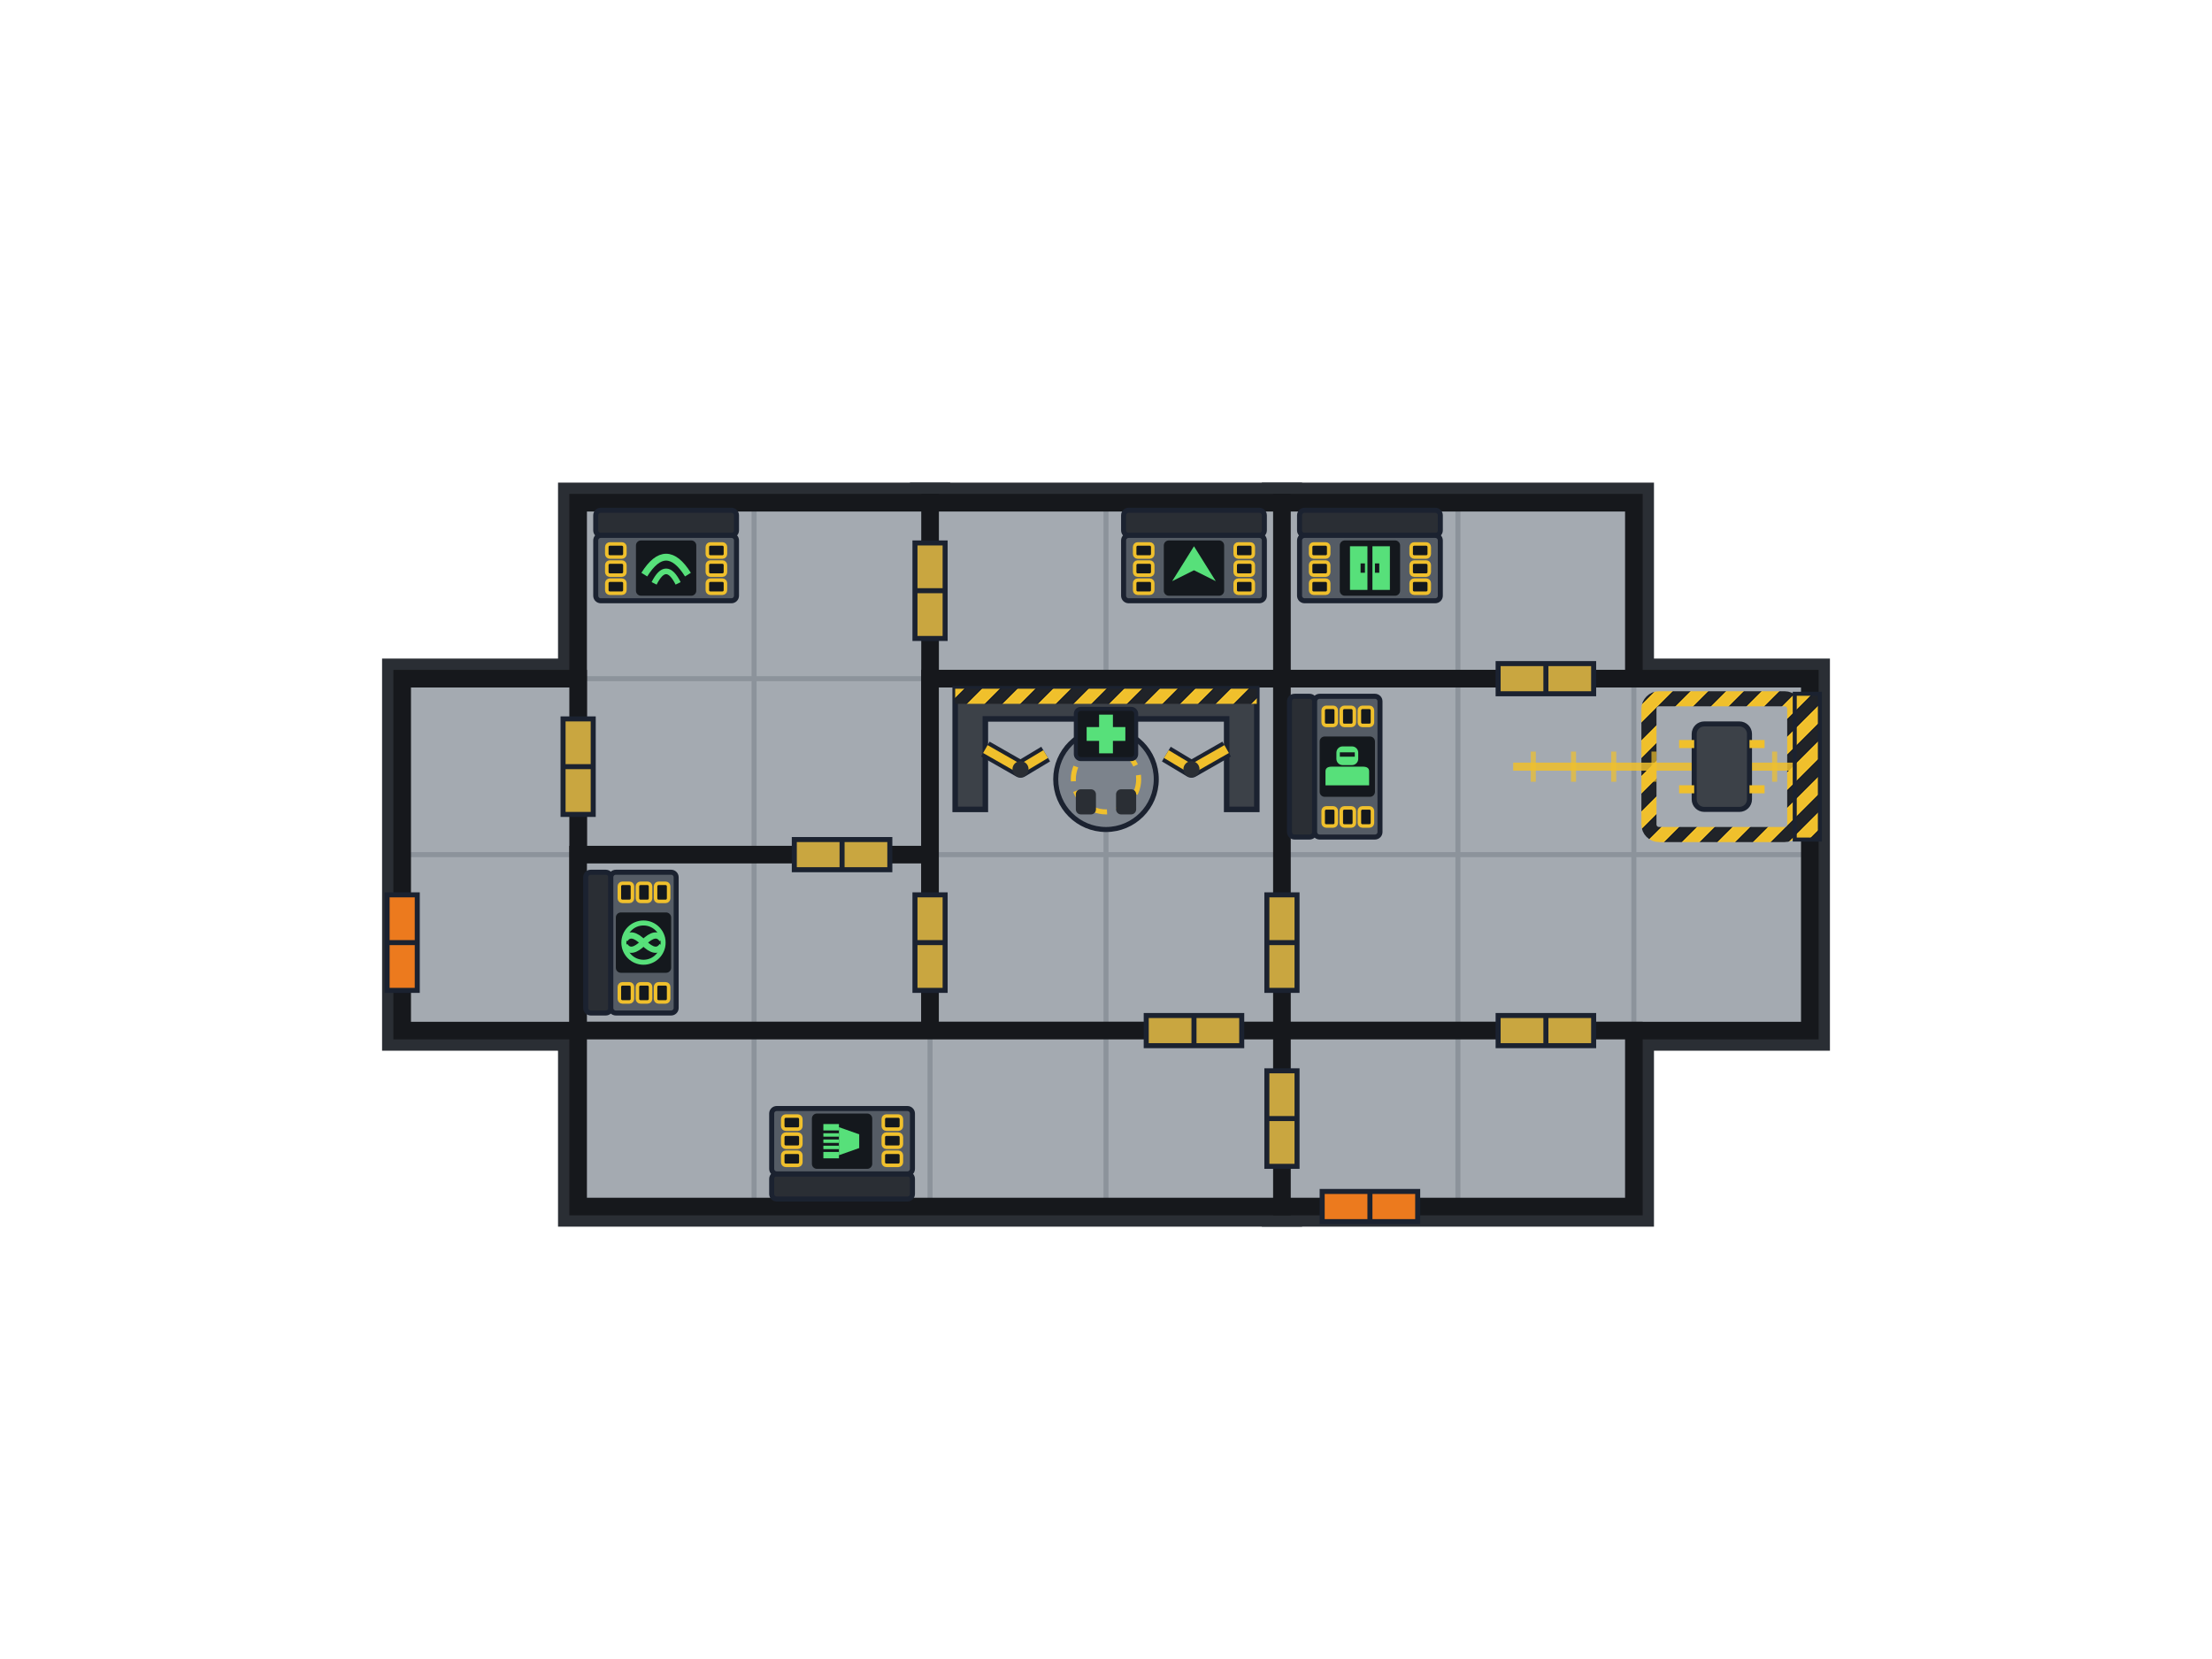
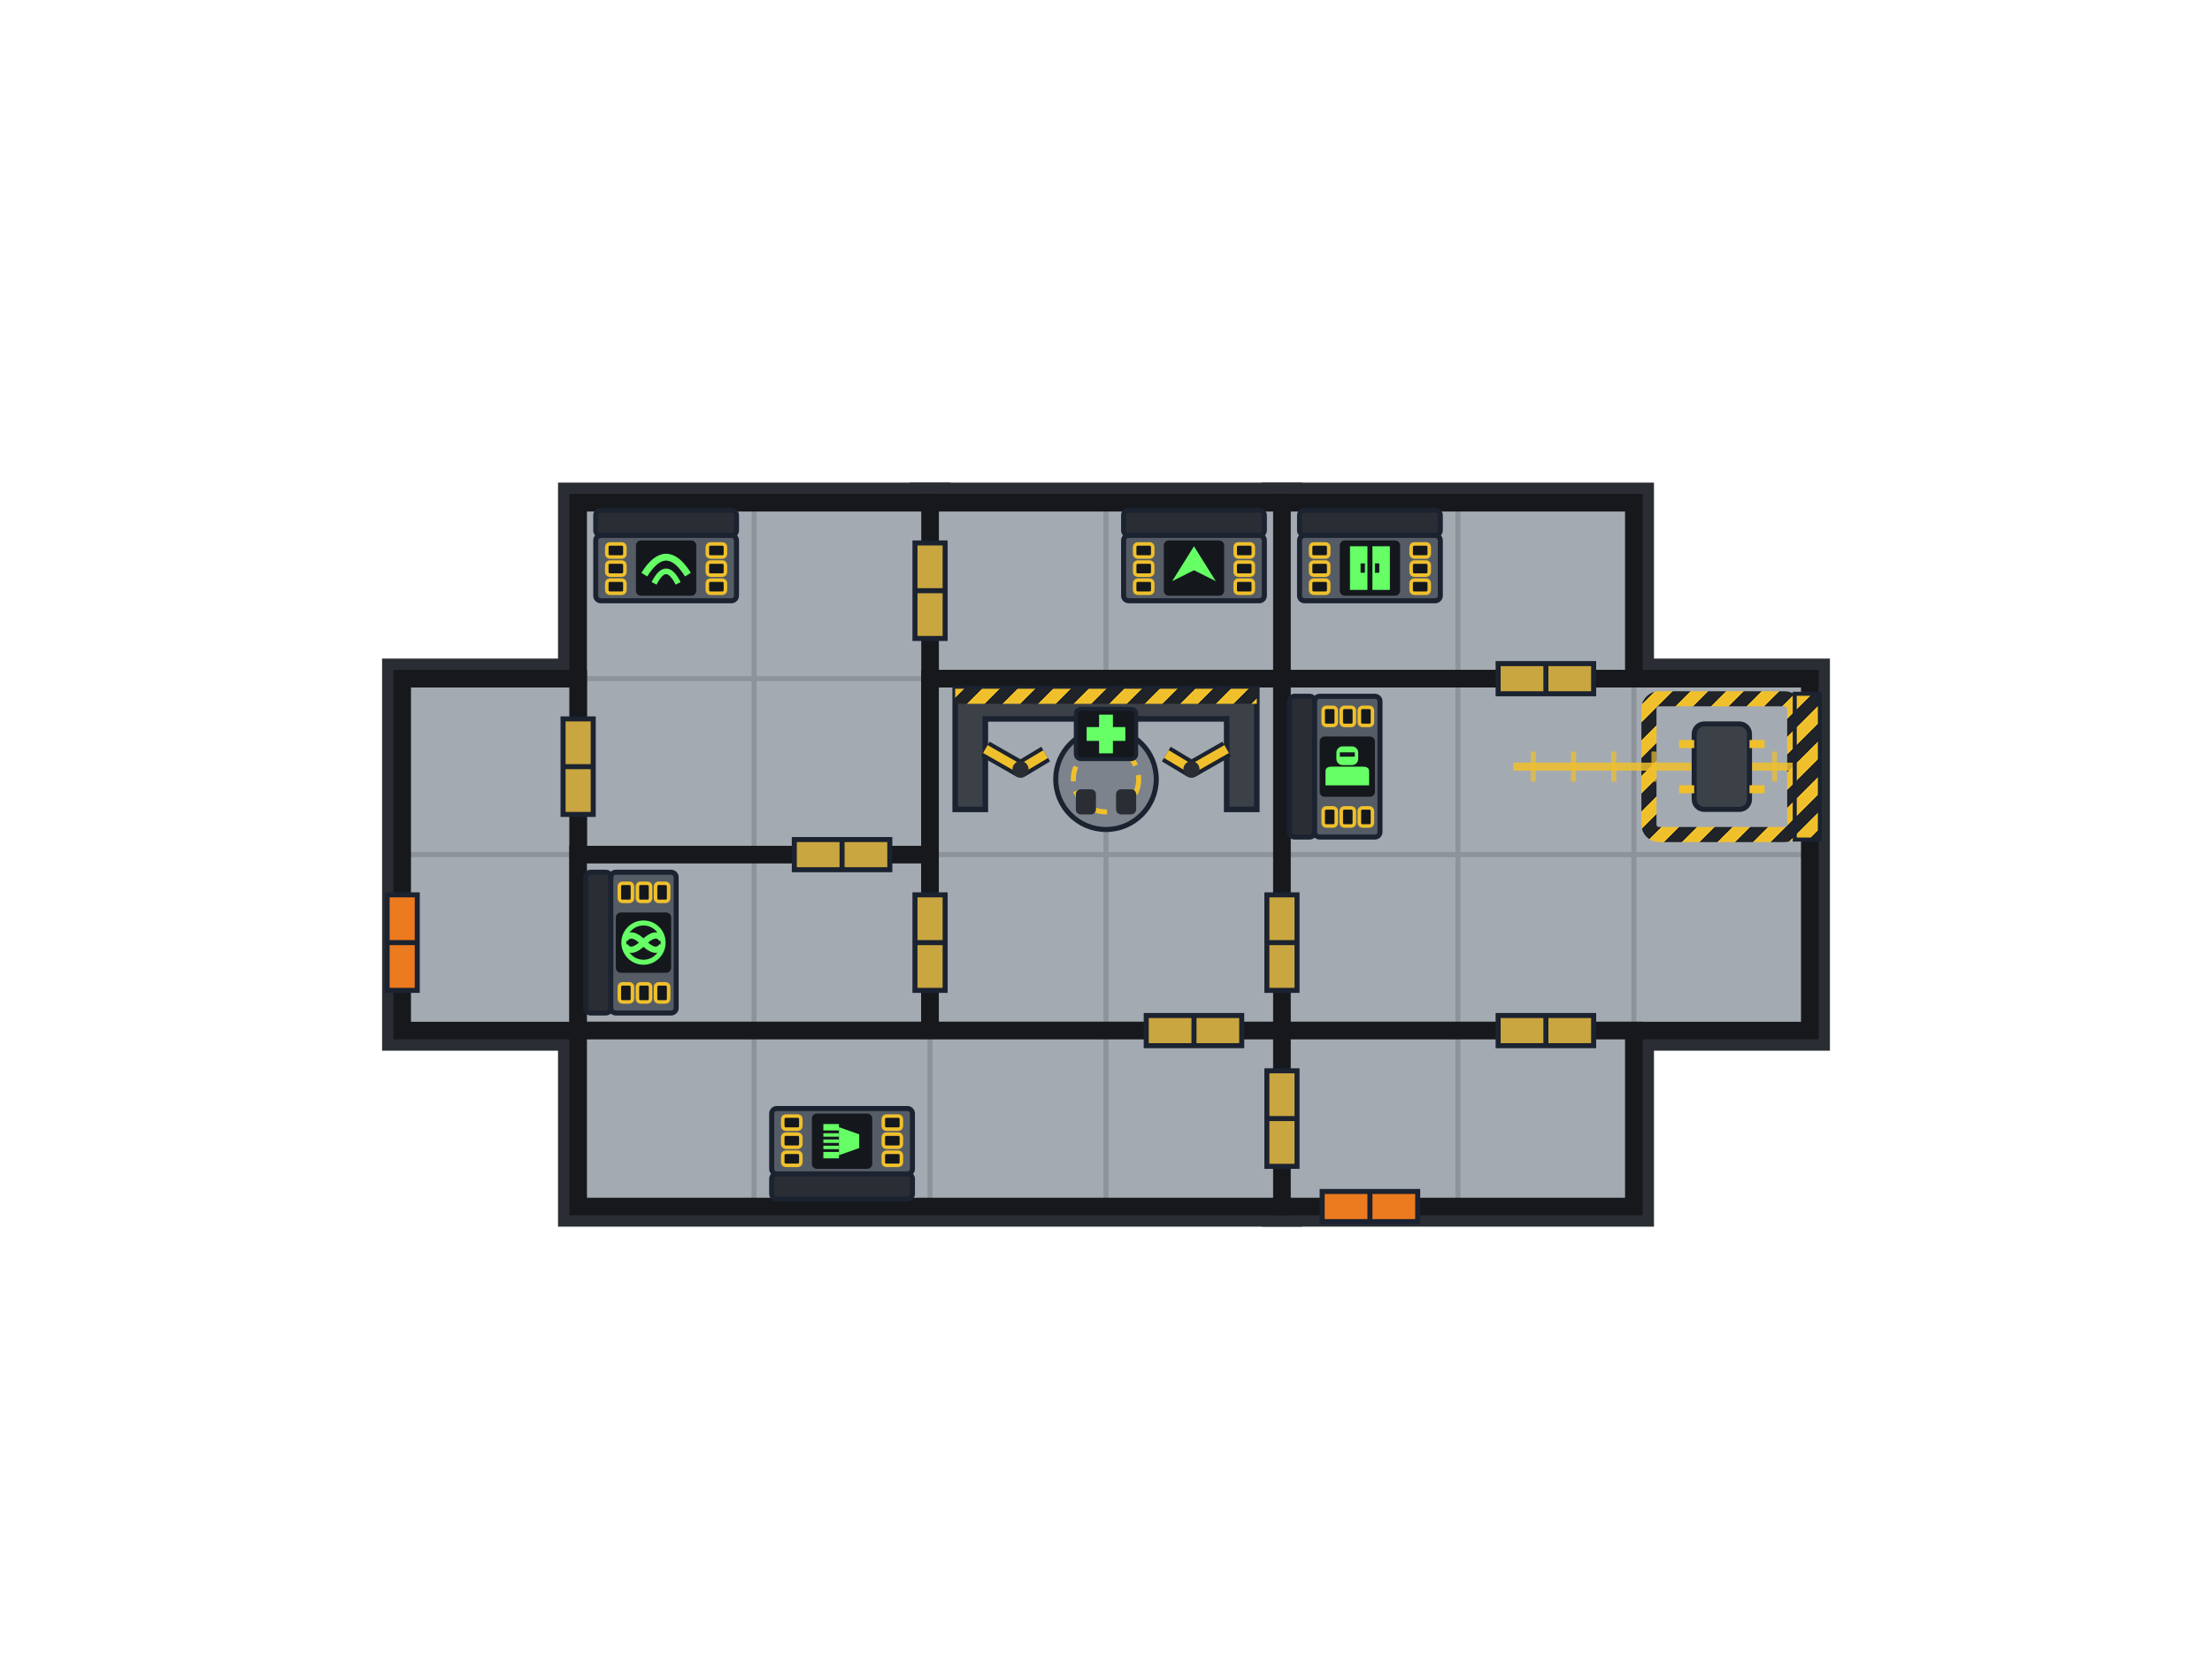
<svg xmlns="http://www.w3.org/2000/svg" viewBox="0 0 440 330" width="440" height="330">
  <defs>
    <pattern id="mf-hz" width="5" height="5" patternUnits="userSpaceOnUse" patternTransform="rotate(45)">
      <rect width="5" height="5" fill="#202328" />
      <rect width="2.5" height="5" fill="#f0c02c" />
    </pattern>
  </defs>
  <rect x="181.0" y="96" width="78" height="43" fill="#2a2e34" />
  <rect x="111.0" y="96" width="78" height="78" fill="#2a2e34" />
  <rect x="251.0" y="96" width="78" height="43" fill="#2a2e34" />
  <rect x="76.0" y="131" width="43" height="78" fill="#2a2e34" />
  <rect x="111.0" y="166" width="78" height="43" fill="#2a2e34" />
  <rect x="181.0" y="131" width="78" height="78" fill="#2a2e34" />
  <rect x="251.0" y="131" width="113" height="78" fill="#2a2e34" />
  <rect x="111.0" y="201" width="148" height="43" fill="#2a2e34" />
  <rect x="251.0" y="201" width="78" height="43" fill="#2a2e34" />
  <rect x="185.0" y="100" width="70" height="35" fill="#a4aab1" />
  <line x1="220.0" y1="100" x2="220.0" y2="135" stroke="#8c939b" />
  <rect x="185.0" y="100" width="70" height="35" fill="none" stroke="#16181c" stroke-width="3.5" />
  <rect x="115.0" y="100" width="70" height="70" fill="#a4aab1" />
  <line x1="150.0" y1="100" x2="150.0" y2="170" stroke="#8c939b" />
  <line x1="115.0" y1="135" x2="185.0" y2="135" stroke="#8c939b" />
  <rect x="115.0" y="100" width="70" height="70" fill="none" stroke="#16181c" stroke-width="3.5" />
  <rect x="255.0" y="100" width="70" height="35" fill="#a4aab1" />
  <line x1="290.0" y1="100" x2="290.0" y2="135" stroke="#8c939b" />
  <rect x="255.0" y="100" width="70" height="35" fill="none" stroke="#16181c" stroke-width="3.5" />
  <rect x="80.0" y="135" width="35" height="70" fill="#a4aab1" />
  <line x1="80.0" y1="170" x2="115.0" y2="170" stroke="#8c939b" />
  <rect x="80.0" y="135" width="35" height="70" fill="none" stroke="#16181c" stroke-width="3.5" />
  <rect x="115.0" y="170" width="70" height="35" fill="#a4aab1" />
  <line x1="150.0" y1="170" x2="150.0" y2="205" stroke="#8c939b" />
  <rect x="115.0" y="170" width="70" height="35" fill="none" stroke="#16181c" stroke-width="3.5" />
  <rect x="185.0" y="135" width="70" height="70" fill="#a4aab1" />
  <line x1="220.0" y1="135" x2="220.0" y2="205" stroke="#8c939b" />
  <line x1="185.0" y1="170" x2="255.0" y2="170" stroke="#8c939b" />
  <rect x="185.0" y="135" width="70" height="70" fill="none" stroke="#16181c" stroke-width="3.5" />
  <rect x="255.0" y="135" width="105" height="70" fill="#a4aab1" />
  <line x1="290.0" y1="135" x2="290.0" y2="205" stroke="#8c939b" />
  <line x1="325.0" y1="135" x2="325.0" y2="205" stroke="#8c939b" />
  <line x1="255.0" y1="170" x2="360.0" y2="170" stroke="#8c939b" />
  <rect x="255.0" y="135" width="105" height="70" fill="none" stroke="#16181c" stroke-width="3.5" />
  <rect x="115.0" y="205" width="140" height="35" fill="#a4aab1" />
  <line x1="150.0" y1="205" x2="150.0" y2="240" stroke="#8c939b" />
  <line x1="185.0" y1="205" x2="185.0" y2="240" stroke="#8c939b" />
  <line x1="220.0" y1="205" x2="220.0" y2="240" stroke="#8c939b" />
  <rect x="115.0" y="205" width="140" height="35" fill="none" stroke="#16181c" stroke-width="3.5" />
  <rect x="255.0" y="205" width="70" height="35" fill="#a4aab1" />
  <line x1="290.0" y1="205" x2="290.0" y2="240" stroke="#8c939b" />
  <rect x="255.0" y="205" width="70" height="35" fill="none" stroke="#16181c" stroke-width="3.5" />
  <rect x="182.0" y="108" width="6" height="19" fill="#c9a640" stroke="#1b2230" stroke-width="1" />
  <line x1="182.0" y1="117.5" x2="188.0" y2="117.5" stroke="#1b2230" stroke-width="1" />
  <rect x="112.0" y="143" width="6" height="19" fill="#c9a640" stroke="#1b2230" stroke-width="1" />
  <line x1="112.0" y1="152.5" x2="118.0" y2="152.5" stroke="#1b2230" stroke-width="1" />
  <rect x="158.0" y="167" width="19" height="6" fill="#c9a640" stroke="#1b2230" stroke-width="1" />
  <line x1="167.5" y1="167" x2="167.5" y2="173" stroke="#1b2230" stroke-width="1" />
  <rect x="182.0" y="178" width="6" height="19" fill="#c9a640" stroke="#1b2230" stroke-width="1" />
  <line x1="182.0" y1="187.5" x2="188.0" y2="187.5" stroke="#1b2230" stroke-width="1" />
  <rect x="228.0" y="202" width="19" height="6" fill="#c9a640" stroke="#1b2230" stroke-width="1" />
  <line x1="237.5" y1="202" x2="237.5" y2="208" stroke="#1b2230" stroke-width="1" />
  <rect x="252.0" y="178" width="6" height="19" fill="#c9a640" stroke="#1b2230" stroke-width="1" />
  <line x1="252.0" y1="187.5" x2="258.0" y2="187.5" stroke="#1b2230" stroke-width="1" />
  <rect x="298.0" y="132" width="19" height="6" fill="#c9a640" stroke="#1b2230" stroke-width="1" />
  <line x1="307.5" y1="132" x2="307.5" y2="138" stroke="#1b2230" stroke-width="1" />
  <rect x="252.0" y="213" width="6" height="19" fill="#c9a640" stroke="#1b2230" stroke-width="1" />
  <line x1="252.0" y1="222.5" x2="258.0" y2="222.5" stroke="#1b2230" stroke-width="1" />
  <rect x="298.0" y="202" width="19" height="6" fill="#c9a640" stroke="#1b2230" stroke-width="1" />
  <line x1="307.5" y1="202" x2="307.5" y2="208" stroke="#1b2230" stroke-width="1" />
  <rect x="77.0" y="178" width="6" height="19" fill="#ec7a1e" stroke="#1b2230" stroke-width="1" />
  <line x1="77.0" y1="187.5" x2="83.0" y2="187.5" stroke="#1b2230" stroke-width="1" />
  <rect x="263.0" y="237" width="19" height="6" fill="#ec7a1e" stroke="#1b2230" stroke-width="1" />
  <line x1="272.5" y1="237" x2="272.5" y2="243" stroke="#1b2230" stroke-width="1" />
  <g class="system" data-name="Piloting" transform="rotate(0 237.5 117.5)">
    <rect x="223.5" y="101.5" width="28" height="5" rx="1" fill="#2a2e34" stroke="#1b2230" stroke-width="1" />
    <rect x="223.5" y="106.5" width="28" height="13" rx="1" fill="#555c65" stroke="#1b2230" stroke-width="1" />
    <rect x="231.5" y="107.5" width="12" height="11" rx="1" fill="#14181d" />
    <rect x="225.7" y="108.2" width="3.6" height="2.6" rx=".6" fill="#14181d" stroke="#f0c02c" stroke-width=".7" />
    <rect x="225.7" y="111.8" width="3.6" height="2.6" rx=".6" fill="#14181d" stroke="#f0c02c" stroke-width=".7" />
    <rect x="225.7" y="115.4" width="3.6" height="2.6" rx=".6" fill="#14181d" stroke="#f0c02c" stroke-width=".7" />
    <rect x="245.7" y="108.2" width="3.6" height="2.6" rx=".6" fill="#14181d" stroke="#f0c02c" stroke-width=".7" />
    <rect x="245.7" y="111.8" width="3.6" height="2.6" rx=".6" fill="#14181d" stroke="#f0c02c" stroke-width=".7" />
    <rect x="245.7" y="115.4" width="3.6" height="2.6" rx=".6" fill="#14181d" stroke="#f0c02c" stroke-width=".7" />
    <g transform="translate(237.5,113) scale(0.62) translate(-237.5,-113)">
-       <path d="M230.5,117.2 L237.5,106 L244.5,117.2 L237.5,113.7 Z" fill="#57e07a" />
+       <path d="M230.5,117.2 L237.5,106 L244.5,117.2 L237.5,113.7 Z" fill="#66ff66" />
    </g>
  </g>
  <g class="system" data-name="Shields" transform="rotate(0 132.5 117.5)">
    <rect x="118.5" y="101.5" width="28" height="5" rx="1" fill="#2a2e34" stroke="#1b2230" stroke-width="1" />
    <rect x="118.5" y="106.5" width="28" height="13" rx="1" fill="#555c65" stroke="#1b2230" stroke-width="1" />
    <rect x="126.5" y="107.5" width="12" height="11" rx="1" fill="#14181d" />
    <rect x="120.7" y="108.2" width="3.6" height="2.6" rx=".6" fill="#14181d" stroke="#f0c02c" stroke-width=".7" />
    <rect x="120.7" y="111.8" width="3.6" height="2.6" rx=".6" fill="#14181d" stroke="#f0c02c" stroke-width=".7" />
    <rect x="120.7" y="115.4" width="3.6" height="2.6" rx=".6" fill="#14181d" stroke="#f0c02c" stroke-width=".7" />
    <rect x="140.7" y="108.2" width="3.6" height="2.6" rx=".6" fill="#14181d" stroke="#f0c02c" stroke-width=".7" />
    <rect x="140.7" y="111.8" width="3.6" height="2.6" rx=".6" fill="#14181d" stroke="#f0c02c" stroke-width=".7" />
    <rect x="140.7" y="115.4" width="3.6" height="2.6" rx=".6" fill="#14181d" stroke="#f0c02c" stroke-width=".7" />
    <g transform="translate(132.5,113) scale(0.62) translate(-132.5,-113)">
-       <path d="M125.5,115.1 Q132.5,103.9 139.5,115.1" fill="none" stroke="#57e07a" stroke-width="2.2" />
-       <path d="M128.65,117.9 Q132.5,110.2 136.35,117.9" fill="none" stroke="#57e07a" stroke-width="1.8" />
+       <path d="M125.5,115.1 Q132.5,103.9 139.5,115.1" fill="none" stroke="#66ff66" stroke-width="2.2" />
+       <path d="M128.65,117.9 Q132.5,110.2 136.35,117.9" fill="none" stroke="#66ff66" stroke-width="1.8" />
    </g>
  </g>
  <g class="system" data-name="Doors" transform="rotate(0 272.5 117.5)">
    <rect x="258.5" y="101.5" width="28" height="5" rx="1" fill="#2a2e34" stroke="#1b2230" stroke-width="1" />
    <rect x="258.5" y="106.5" width="28" height="13" rx="1" fill="#555c65" stroke="#1b2230" stroke-width="1" />
    <rect x="266.5" y="107.5" width="12" height="11" rx="1" fill="#14181d" />
    <rect x="260.7" y="108.2" width="3.6" height="2.6" rx=".6" fill="#14181d" stroke="#f0c02c" stroke-width=".7" />
    <rect x="260.7" y="111.8" width="3.6" height="2.6" rx=".6" fill="#14181d" stroke="#f0c02c" stroke-width=".7" />
    <rect x="260.7" y="115.4" width="3.6" height="2.6" rx=".6" fill="#14181d" stroke="#f0c02c" stroke-width=".7" />
    <rect x="280.7" y="108.2" width="3.6" height="2.6" rx=".6" fill="#14181d" stroke="#f0c02c" stroke-width=".7" />
    <rect x="280.7" y="111.8" width="3.6" height="2.6" rx=".6" fill="#14181d" stroke="#f0c02c" stroke-width=".7" />
    <rect x="280.7" y="115.4" width="3.6" height="2.6" rx=".6" fill="#14181d" stroke="#f0c02c" stroke-width=".7" />
    <g transform="translate(272.5,113) scale(0.62) translate(-272.5,-113)">
-       <path d="M266.1,106 h5.6 v14 h-5.6 Z M269.5,111.5 h1.4 v3 h-1.4 Z" fill="#57e07a" fill-rule="evenodd" />
-       <path d="M273.3,106 h5.6 v14 h-5.6 Z M274.1,111.5 h1.4 v3 h-1.4 Z" fill="#57e07a" fill-rule="evenodd" />
+       <path d="M266.1,106 h5.6 v14 h-5.6 Z M269.5,111.5 h1.4 v3 h-1.4 Z" fill="#66ff66" fill-rule="evenodd" />
+       <path d="M273.3,106 h5.6 v14 h-5.6 Z M274.1,111.5 h1.4 v3 h-1.4 Z" fill="#66ff66" fill-rule="evenodd" />
    </g>
  </g>
  <g class="system" data-name="Life Support" transform="rotate(270 132.5 187.5)">
    <rect x="118.5" y="171.5" width="28" height="5" rx="1" fill="#2a2e34" stroke="#1b2230" stroke-width="1" />
    <rect x="118.5" y="176.5" width="28" height="13" rx="1" fill="#555c65" stroke="#1b2230" stroke-width="1" />
    <rect x="126.5" y="177.5" width="12" height="11" rx="1" fill="#14181d" />
    <rect x="120.7" y="178.2" width="3.6" height="2.6" rx=".6" fill="#14181d" stroke="#f0c02c" stroke-width=".7" />
    <rect x="120.7" y="181.8" width="3.6" height="2.6" rx=".6" fill="#14181d" stroke="#f0c02c" stroke-width=".7" />
    <rect x="120.7" y="185.4" width="3.6" height="2.6" rx=".6" fill="#14181d" stroke="#f0c02c" stroke-width=".7" />
    <rect x="140.7" y="178.2" width="3.6" height="2.6" rx=".6" fill="#14181d" stroke="#f0c02c" stroke-width=".7" />
    <rect x="140.7" y="181.8" width="3.6" height="2.6" rx=".6" fill="#14181d" stroke="#f0c02c" stroke-width=".7" />
    <rect x="140.7" y="185.4" width="3.6" height="2.6" rx=".6" fill="#14181d" stroke="#f0c02c" stroke-width=".7" />
    <g transform="rotate(-270 132.5 183)">
      <g transform="translate(132.5,183) scale(0.62) translate(-132.5,-183)">
-         <circle cx="132.5" cy="183" r="6.3" fill="none" stroke="#57e07a" stroke-width="1.6" />
-         <path d="M132.5,183 q4,-4 6,-1" fill="none" stroke="#57e07a" stroke-width="2" />
-         <path d="M132.5,183 q-4,4 -6,1" fill="none" stroke="#57e07a" stroke-width="2" />
-         <path d="M132.5,183 q4,4 6,1" fill="none" stroke="#57e07a" stroke-width="2" />
-         <path d="M132.5,183 q-4,-4 -6,-1" fill="none" stroke="#57e07a" stroke-width="2" />
+         <circle cx="132.5" cy="183" r="6.3" fill="none" stroke="#66ff66" stroke-width="1.6" />
+         <path d="M132.5,183 q4,-4 6,-1" fill="none" stroke="#66ff66" stroke-width="2" />
+         <path d="M132.5,183 q-4,4 -6,1" fill="none" stroke="#66ff66" stroke-width="2" />
+         <path d="M132.5,183 q4,4 6,1" fill="none" stroke="#66ff66" stroke-width="2" />
+         <path d="M132.5,183 q-4,-4 -6,-1" fill="none" stroke="#66ff66" stroke-width="2" />
      </g>
    </g>
  </g>
  <g class="system" data-name="Engines" transform="rotate(180 167.5 222.5)">
    <rect x="153.5" y="206.5" width="28" height="5" rx="1" fill="#2a2e34" stroke="#1b2230" stroke-width="1" />
    <rect x="153.5" y="211.5" width="28" height="13" rx="1" fill="#555c65" stroke="#1b2230" stroke-width="1" />
    <rect x="161.5" y="212.5" width="12" height="11" rx="1" fill="#14181d" />
    <rect x="155.7" y="213.2" width="3.6" height="2.6" rx=".6" fill="#14181d" stroke="#f0c02c" stroke-width=".7" />
    <rect x="155.7" y="216.8" width="3.6" height="2.6" rx=".6" fill="#14181d" stroke="#f0c02c" stroke-width=".7" />
    <rect x="155.7" y="220.4" width="3.6" height="2.6" rx=".6" fill="#14181d" stroke="#f0c02c" stroke-width=".7" />
    <rect x="175.7" y="213.2" width="3.6" height="2.6" rx=".6" fill="#14181d" stroke="#f0c02c" stroke-width=".7" />
    <rect x="175.7" y="216.8" width="3.6" height="2.6" rx=".6" fill="#14181d" stroke="#f0c02c" stroke-width=".7" />
    <rect x="175.7" y="220.4" width="3.6" height="2.6" rx=".6" fill="#14181d" stroke="#f0c02c" stroke-width=".7" />
    <g transform="rotate(-180 167.5 218)">
      <g transform="translate(167.5,218) scale(0.62) translate(-167.5,-218)">
-         <rect x="161.5" y="212.5" width="5" height="2.05" fill="#57e07a" />
-         <rect x="161.5" y="215.45" width="5" height="1.1" fill="#57e07a" />
-         <rect x="161.5" y="217.45" width="5" height="1.1" fill="#57e07a" />
-         <rect x="161.5" y="219.45" width="5" height="1.1" fill="#57e07a" />
-         <rect x="161.5" y="221.45" width="5" height="2.05" fill="#57e07a" />
-         <path d="M166.5,213.5 L173.0,215.8 V220.2 L166.5,222.5 Z" fill="#57e07a" />
+         <rect x="161.5" y="212.5" width="5" height="2.05" fill="#66ff66" />
+         <rect x="161.5" y="215.45" width="5" height="1.1" fill="#66ff66" />
+         <rect x="161.5" y="217.45" width="5" height="1.1" fill="#66ff66" />
+         <rect x="161.5" y="219.45" width="5" height="1.1" fill="#66ff66" />
+         <rect x="161.5" y="221.45" width="5" height="2.05" fill="#66ff66" />
+         <path d="M166.5,213.5 L173.0,215.8 V220.2 L166.5,222.5 Z" fill="#66ff66" />
      </g>
    </g>
  </g>
  <g class="system" data-name="Cybernetic Servicing Core">
    <path d="M190.0,137 H250.0 V161 H244.0 V143 H196.0 V161 H190.0 Z" fill="#3c4148" stroke="#1b2230" stroke-width="1.1" />
    <rect x="190.0" y="137" width="60" height="3" fill="url(#mf-hz)" />
    <circle cx="220.0" cy="155" r="10" fill="#7c838c" stroke="#1b2230" stroke-width="1" />
    <circle cx="220.0" cy="155" r="6.5" fill="none" stroke="#f0c02c" stroke-width="1" stroke-dasharray="3 2" />
    <rect x="214.0" y="157" width="4" height="5" rx="1" fill="#2a2e34" />
    <rect x="222.0" y="157" width="4" height="5" rx="1" fill="#2a2e34" />
    <path d="M196.0,149 L203.0,153 L208.0,150" fill="none" stroke="#1b2230" stroke-width="3.4" stroke-linejoin="round" />
    <path d="M196.0,149 L203.0,153 L208.0,150" fill="none" stroke="#f0c02c" stroke-width="1.8" stroke-linejoin="round" />
    <circle cx="203.0" cy="153" r="1.6" fill="#2a2e34" />
    <path d="M244.0,149 L237.0,153 L232.0,150" fill="none" stroke="#1b2230" stroke-width="3.4" stroke-linejoin="round" />
    <path d="M244.0,149 L237.0,153 L232.0,150" fill="none" stroke="#f0c02c" stroke-width="1.8" stroke-linejoin="round" />
    <circle cx="237.0" cy="153" r="1.6" fill="#2a2e34" />
    <rect x="214.0" y="141" width="12" height="10" rx="1" fill="#14181d" stroke="#1b2230" stroke-width=".8" />
    <g transform="translate(220.0,146) scale(0.55) translate(-220.0,-146)">
-       <path d="M217.5,139 h5 v4.5 h4.5 v5 h-4.5 v4.5 h-5 v-4.5 h-4.5 v-5 h4.5 Z" fill="#57e07a" />
+       <path d="M217.5,139 h5 v4.5 h4.5 v5 h-4.5 v4.5 h-5 v-4.5 h-4.5 v-5 h4.5 Z" fill="#66ff66" />
    </g>
  </g>
  <g class="system" data-name="EVB Dock" transform="rotate(270 272.5 152.5)">
    <rect x="258.5" y="136.5" width="28" height="5" rx="1" fill="#2a2e34" stroke="#1b2230" stroke-width="1" />
    <rect x="258.5" y="141.5" width="28" height="13" rx="1" fill="#555c65" stroke="#1b2230" stroke-width="1" />
    <rect x="266.5" y="142.5" width="12" height="11" rx="1" fill="#14181d" />
    <rect x="260.7" y="143.2" width="3.6" height="2.6" rx=".6" fill="#14181d" stroke="#f0c02c" stroke-width=".7" />
    <rect x="260.7" y="146.8" width="3.6" height="2.6" rx=".6" fill="#14181d" stroke="#f0c02c" stroke-width=".7" />
    <rect x="260.7" y="150.4" width="3.6" height="2.6" rx=".6" fill="#14181d" stroke="#f0c02c" stroke-width=".7" />
    <rect x="280.7" y="143.2" width="3.6" height="2.6" rx=".6" fill="#14181d" stroke="#f0c02c" stroke-width=".7" />
    <rect x="280.7" y="146.8" width="3.6" height="2.6" rx=".6" fill="#14181d" stroke="#f0c02c" stroke-width=".7" />
    <rect x="280.7" y="150.4" width="3.6" height="2.6" rx=".6" fill="#14181d" stroke="#f0c02c" stroke-width=".7" />
    <g transform="rotate(-270 272.5 148)">
      <g transform="translate(272.5,148) scale(0.62) translate(-272.5,-148)">
-         <rect x="269.0" y="141.5" width="7" height="6" rx="2" fill="#57e07a" />
+         <rect x="269.0" y="141.5" width="7" height="6" rx="2" fill="#66ff66" />
        <rect x="270.1" y="143.4" width="4.8" height="1.4" fill="#14181d" />
-         <path d="M265.5,154 V149.5 Q265.5,148 267.5,148 H277.5 Q279.5,148 279.5,149.5 V154 Z" fill="#57e07a" />
+         <path d="M265.5,154 V149.5 Q265.5,148 267.5,148 H277.5 Q279.5,148 279.5,149.5 V154 Z" fill="#66ff66" />
      </g>
    </g>
  </g>
  <g class="system" data-name="EVB launch clamp">
    <rect x="328.0" y="139" width="29" height="27" rx="2" fill="none" stroke="url(#mf-hz)" stroke-width="3" />
    <line x1="301.0" y1="152.5" x2="360.0" y2="152.5" stroke="#f0c02c" stroke-width="1.6" opacity=".85" />
    <line x1="305.0" y1="149.5" x2="305.0" y2="155.5" stroke="#f0c02c" stroke-width="1" opacity=".7" />
    <line x1="313.0" y1="149.5" x2="313.0" y2="155.5" stroke="#f0c02c" stroke-width="1" opacity=".7" />
    <line x1="321.0" y1="149.5" x2="321.0" y2="155.5" stroke="#f0c02c" stroke-width="1" opacity=".7" />
    <line x1="329.0" y1="149.5" x2="329.0" y2="155.5" stroke="#f0c02c" stroke-width="1" opacity=".7" />
    <line x1="337.0" y1="149.5" x2="337.0" y2="155.5" stroke="#f0c02c" stroke-width="1" opacity=".7" />
    <line x1="345.0" y1="149.5" x2="345.0" y2="155.5" stroke="#f0c02c" stroke-width="1" opacity=".7" />
    <line x1="353.0" y1="149.5" x2="353.0" y2="155.5" stroke="#f0c02c" stroke-width="1" opacity=".7" />
    <rect x="337.0" y="144" width="11" height="17" rx="2" fill="#3c4148" stroke="#1b2230" stroke-width="1" />
    <path d="M337.0,148 h-3 M337.0,157 h-3 M348.0,148 h3 M348.0,157 h3" stroke="#f0c02c" stroke-width="1.6" />
    <rect x="357.0" y="138" width="5" height="29" fill="url(#mf-hz)" stroke="#1b2230" stroke-width=".8" />
  </g>
</svg>
